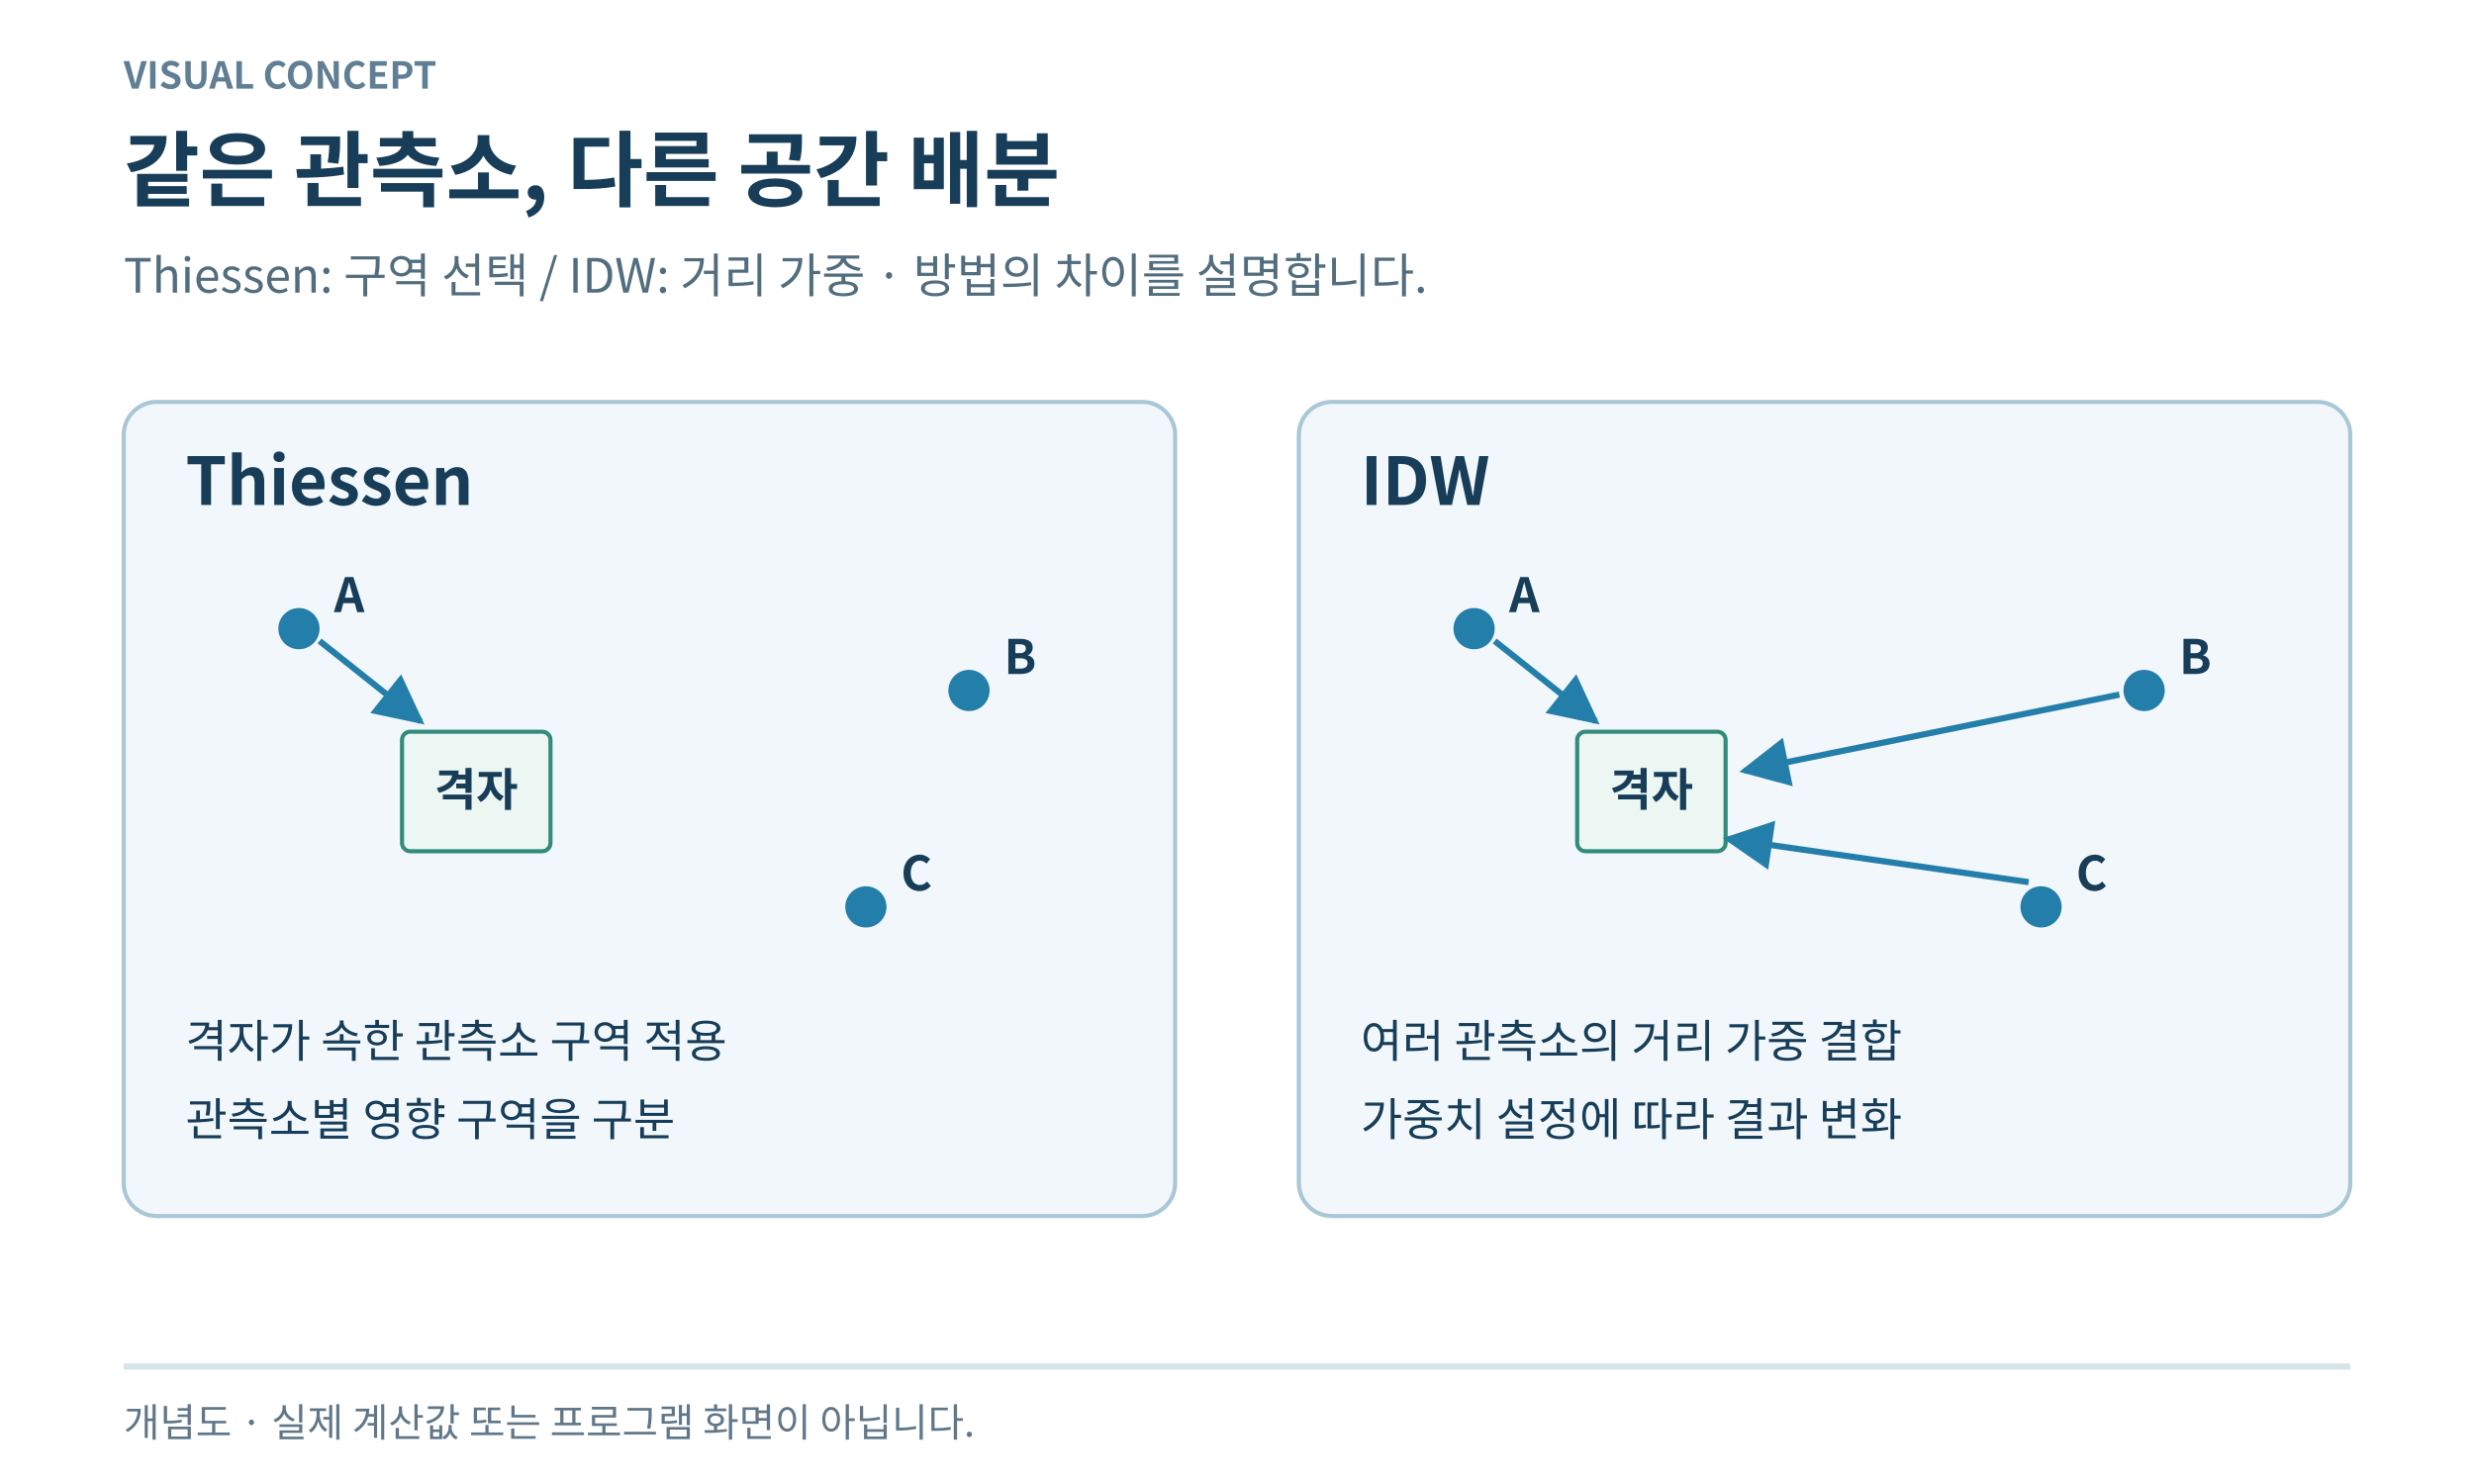
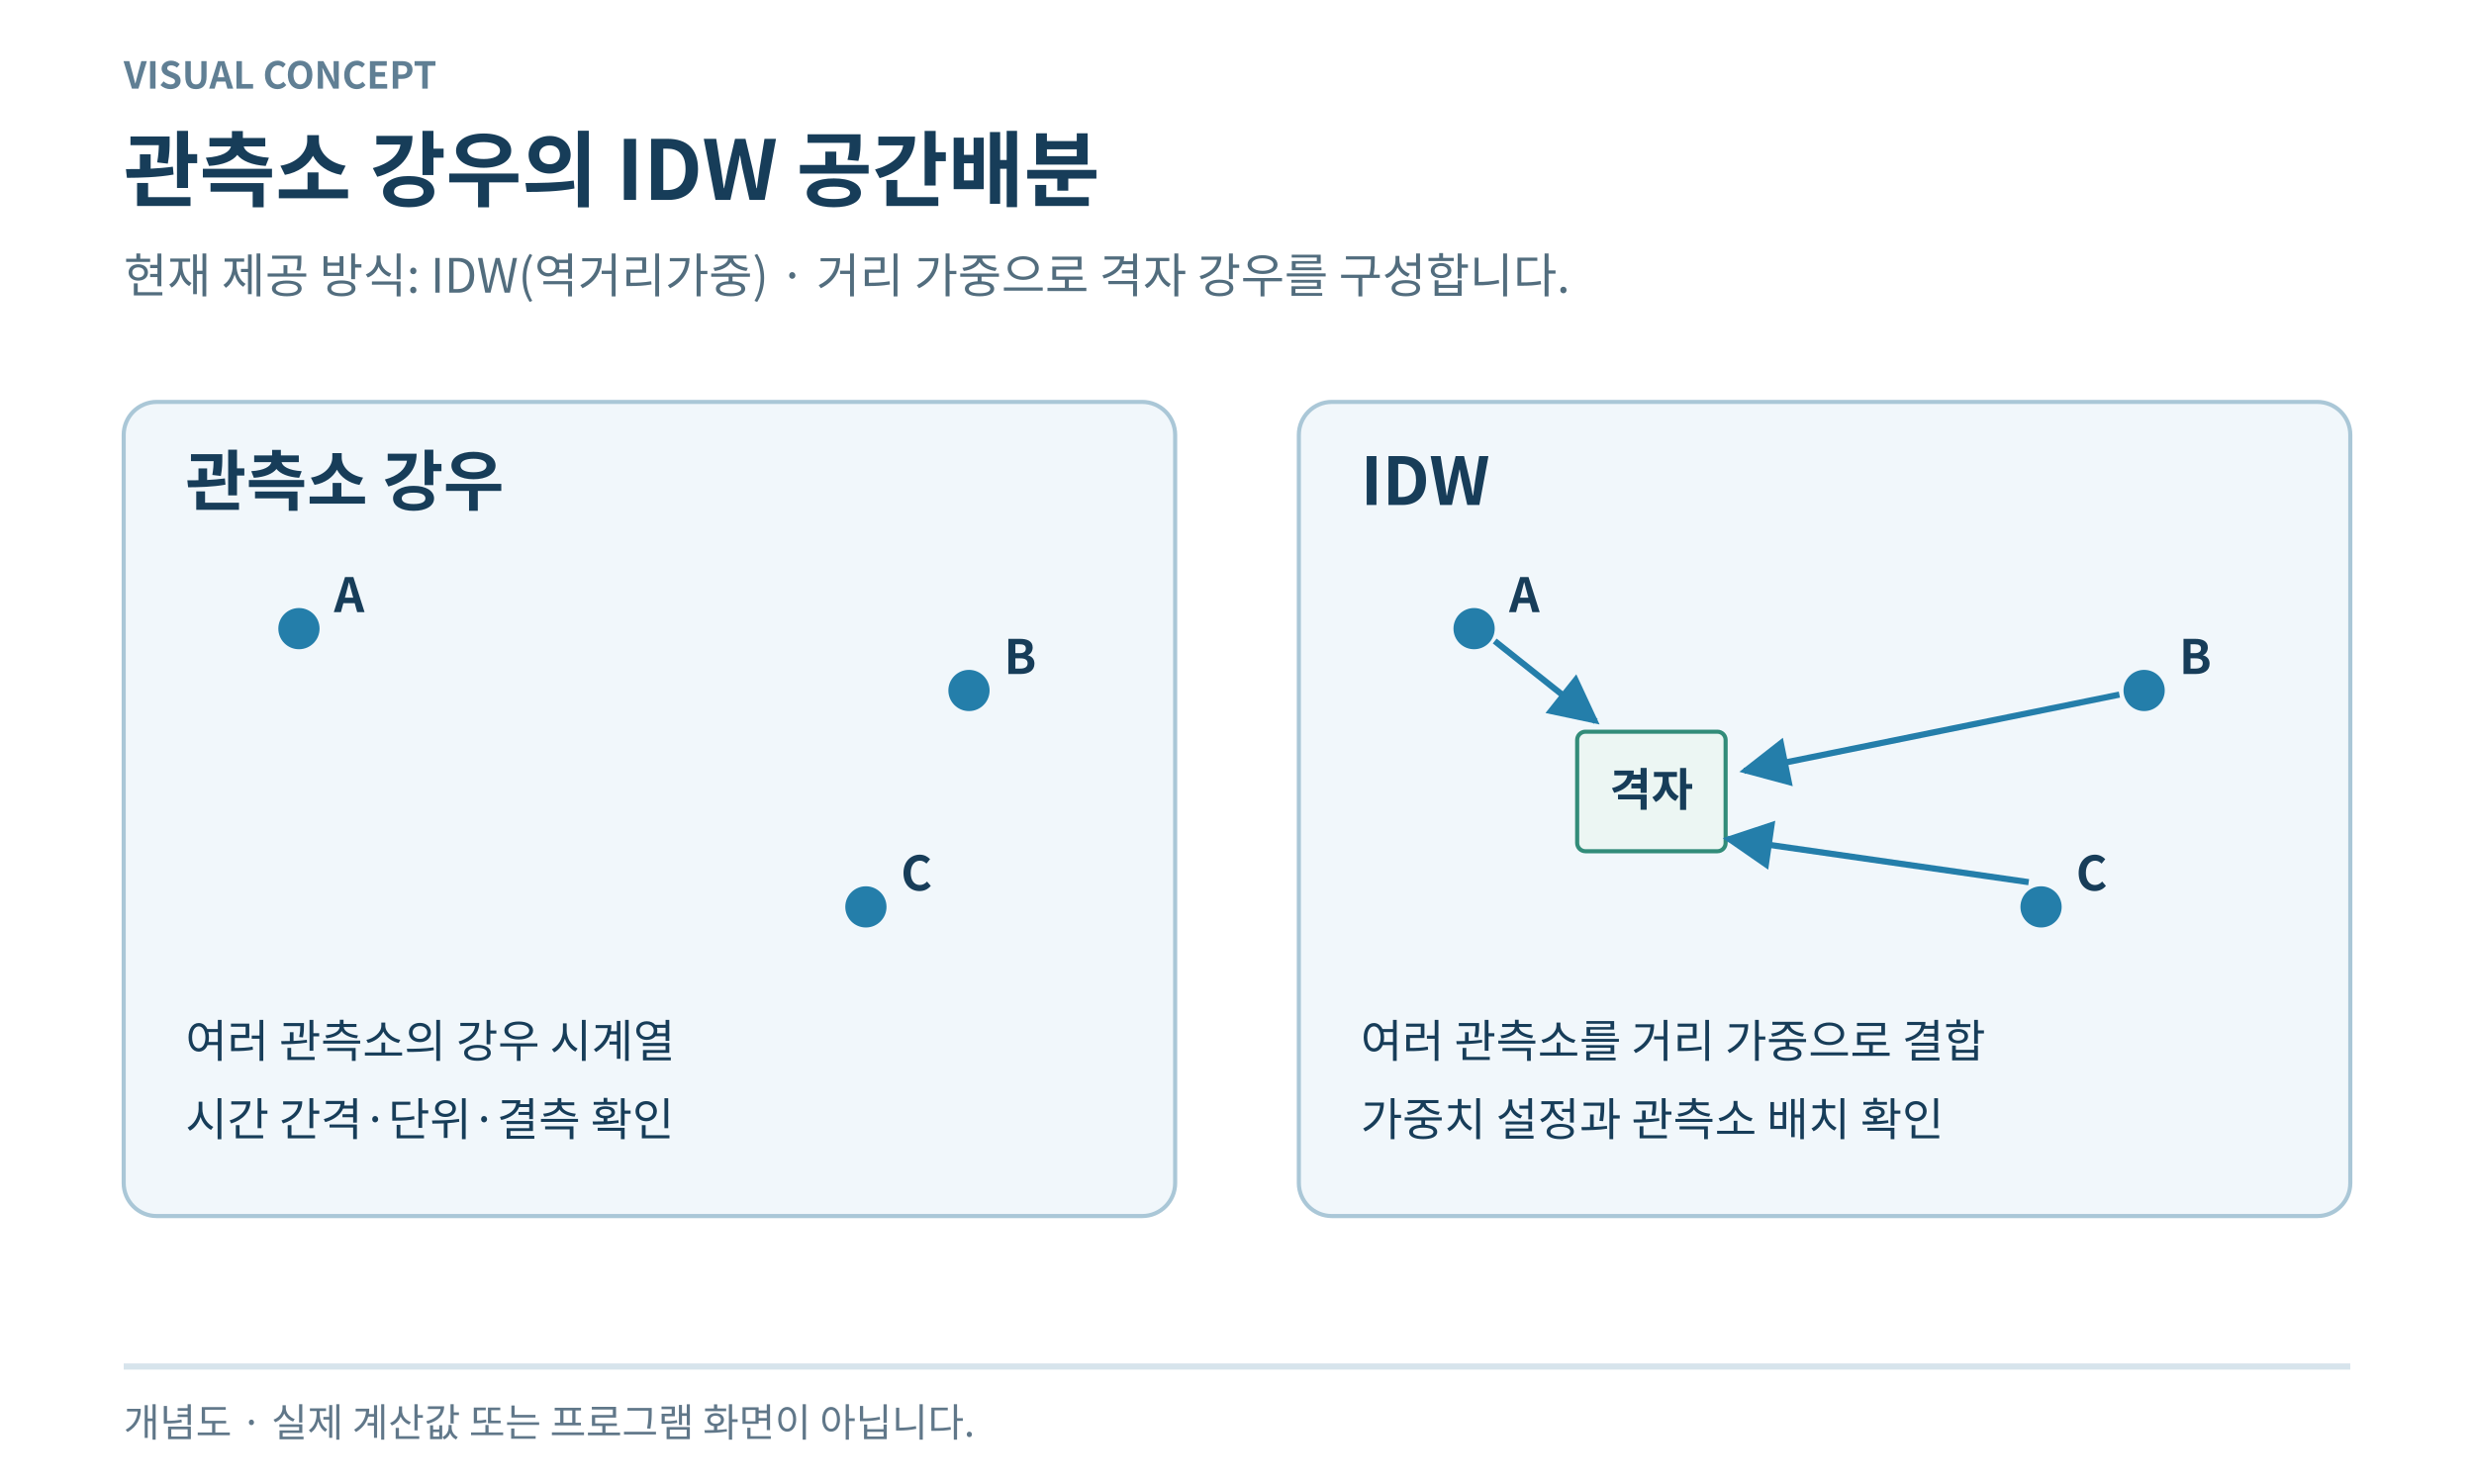
<svg xmlns="http://www.w3.org/2000/svg" width="1200" height="720" viewBox="0 0 1200 720" role="img" aria-labelledby="title desc">
  <defs>
    <marker id="arrow" viewBox="0 0 10 10" refX="9" refY="5" markerWidth="8" markerHeight="8" orient="auto-start-reverse">
      <path d="M0 0 10 5 0 10Z" fill="#247eaa" />
    </marker>
    <pattern id="missing" width="12" height="12" patternUnits="userSpaceOnUse">
      <path d="M-3 3 3-3 M0 12 12 0 M9 15 15 9" stroke="#b2bdc5" stroke-width="2" />
    </pattern>
  </defs>
  <rect width="1200" height="720" fill="#fff" />
  <g font-family="Noto Sans CJK KR,Noto Sans KR,Malgun Gothic,Arial,sans-serif">
    <text x="60" y="43" font-size="18" font-weight="600" text-anchor="start" fill="#607f94">VISUAL CONCEPT</text>
-     <text x="60" y="97" font-size="40" font-weight="700" text-anchor="start" fill="#173d59">같은 관측소, 다른 공간 배분</text>
-     <text x="60" y="142" font-size="23" font-weight="400" text-anchor="start" fill="#526d7e">Thiessen: 구역 선택 / IDW: 거리 가중 · 방법의 차이를 설명합니다.</text>
+     <text x="60" y="97" font-size="40" font-weight="700" text-anchor="start" fill="#173d59">관측소 강우의 IDW 공간배분</text>
+     <text x="60" y="142" font-size="23" font-weight="400" text-anchor="start" fill="#526d7e">현재 제공 방식: IDW(역거리가중) · 거리 가중으로 격자 강우를 구성합니다.</text>
    <rect x="60" y="195" width="510" height="395" rx="16" fill="#f1f7fb" stroke="#aac7d7" stroke-width="2" />
    <rect x="630" y="195" width="510" height="395" rx="16" fill="#f1f7fb" stroke="#aac7d7" stroke-width="2" />
-     <text x="90" y="245" font-size="32" font-weight="700" text-anchor="start" fill="#173d59">Thiessen</text>
+     <text x="90" y="245" font-size="32" font-weight="700" text-anchor="start" fill="#173d59">관측소 강우</text>
    <circle cx="145" cy="305" r="10" fill="#247eaa" />
    <text x="162" y="297" font-size="23" font-weight="700" text-anchor="start" fill="#173d59">A</text>
    <circle cx="470" cy="335" r="10" fill="#247eaa" />
    <text x="487" y="327" font-size="23" font-weight="700" text-anchor="start" fill="#173d59">B</text>
    <circle cx="420" cy="440" r="10" fill="#247eaa" />
    <text x="437" y="432" font-size="23" font-weight="700" text-anchor="start" fill="#173d59">C</text>
-     <rect x="195" y="355" width="72" height="58" rx="4" fill="#ecf6f3" stroke="#328c79" stroke-width="2" />
-     <text x="231" y="391" font-size="22" font-weight="700" text-anchor="middle" fill="#173d59">격자</text>
    <text x="660" y="245" font-size="32" font-weight="700" text-anchor="start" fill="#173d59">IDW</text>
    <circle cx="715" cy="305" r="10" fill="#247eaa" />
    <text x="732" y="297" font-size="23" font-weight="700" text-anchor="start" fill="#173d59">A</text>
    <circle cx="1040" cy="335" r="10" fill="#247eaa" />
    <text x="1057" y="327" font-size="23" font-weight="700" text-anchor="start" fill="#173d59">B</text>
    <circle cx="990" cy="440" r="10" fill="#247eaa" />
    <text x="1007" y="432" font-size="23" font-weight="700" text-anchor="start" fill="#173d59">C</text>
    <rect x="765" y="355" width="72" height="58" rx="4" fill="#ecf6f3" stroke="#328c79" stroke-width="2" />
    <text x="801" y="391" font-size="22" font-weight="700" text-anchor="middle" fill="#173d59">격자</text>
-     <line x1="155" y1="311" x2="204" y2="350" stroke="#247eaa" stroke-width="3" marker-end="url(#arrow)" />
    <line x1="725" y1="311" x2="774" y2="350" stroke="#247eaa" stroke-width="3" marker-end="url(#arrow)" />
    <line x1="1028" y1="337" x2="846" y2="374" stroke="#247eaa" stroke-width="3" marker-end="url(#arrow)" />
    <line x1="984" y1="428" x2="838" y2="407" stroke="#247eaa" stroke-width="3" marker-end="url(#arrow)" />
-     <text x="90" y="513" font-size="22" font-weight="400" text-anchor="start" fill="#173d59">격자가 속한 관측소 구역 적용</text>
-     <text x="90" y="551" font-size="22" font-weight="400" text-anchor="start" fill="#173d59">관측소별 영향 구역을 구분</text>
-     <text x="660" y="513" font-size="22" font-weight="400" text-anchor="start" fill="#173d59">여러 관측소의 거리 가중 결합</text>
-     <text x="660" y="551" font-size="22" font-weight="400" text-anchor="start" fill="#173d59">가중치 설정에 따라 결과 변화</text>
+     <text x="90" y="513" font-size="22" font-weight="400" text-anchor="start" fill="#173d59">여러 관측소의 강우 시계열</text>
+     <text x="90" y="551" font-size="22" font-weight="400" text-anchor="start" fill="#173d59">시간 간격·단위·결측 확인</text>
+     <text x="660" y="513" font-size="22" font-weight="400" text-anchor="start" fill="#173d59">여러 관측소를 거리 가중으로 결합</text>
+     <text x="660" y="551" font-size="22" font-weight="400" text-anchor="start" fill="#173d59">가중치 설정과 관측소 배치 확인</text>
    <line x1="60" y1="663" x2="1140" y2="663" stroke="#d7e4ec" stroke-width="3" />
    <text x="60" y="697" font-size="19" font-weight="400" text-anchor="start" fill="#607789">개념도 · 실제 계산값 또는 프로그램 화면이 아닙니다.</text>
  </g>
</svg>
